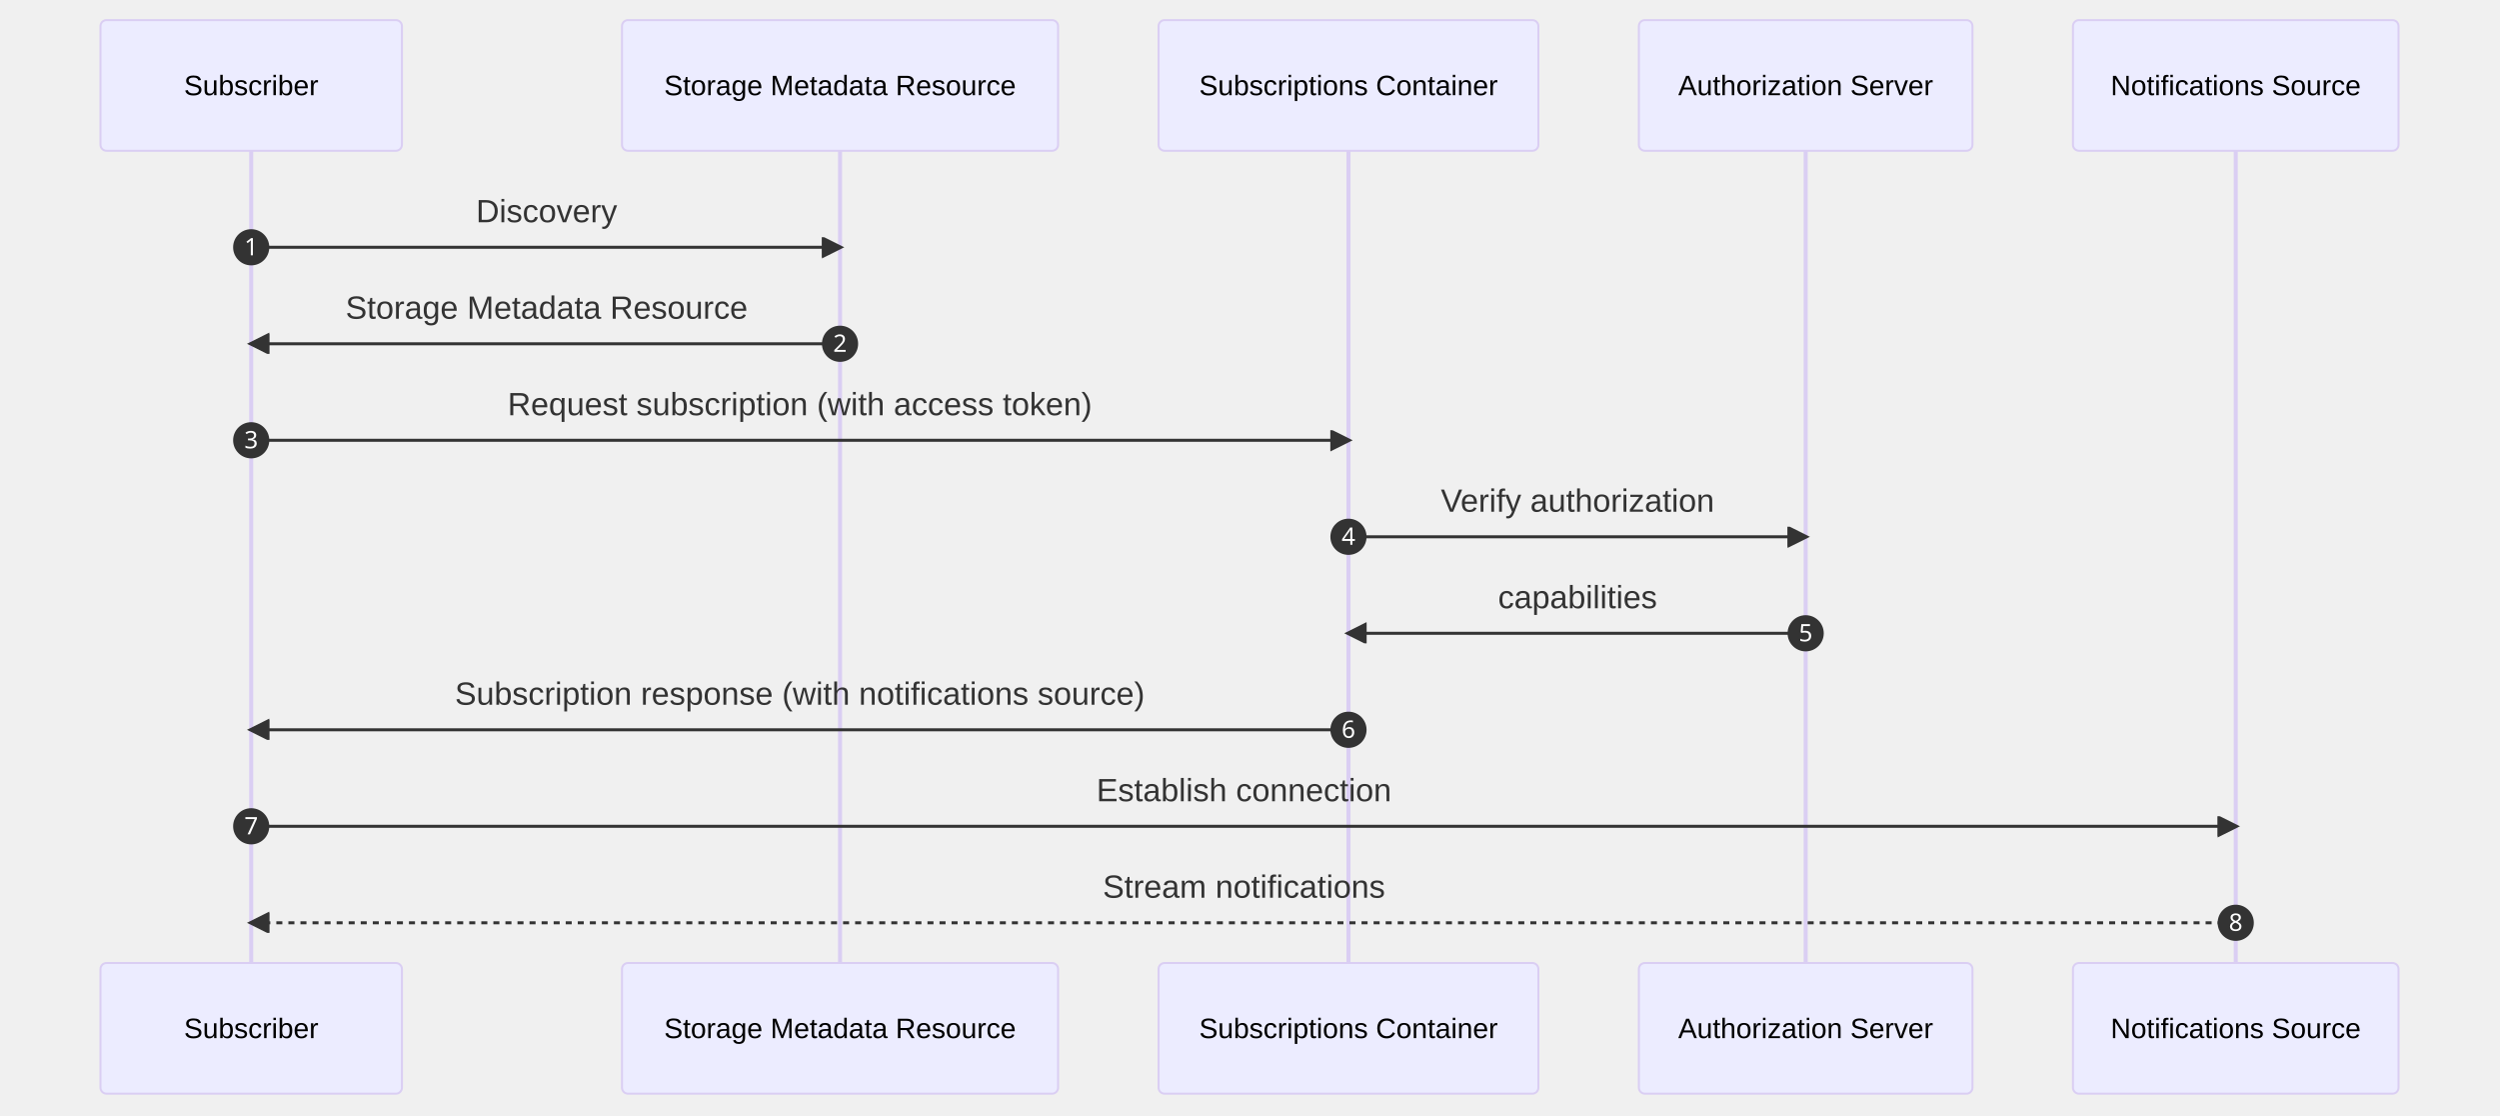
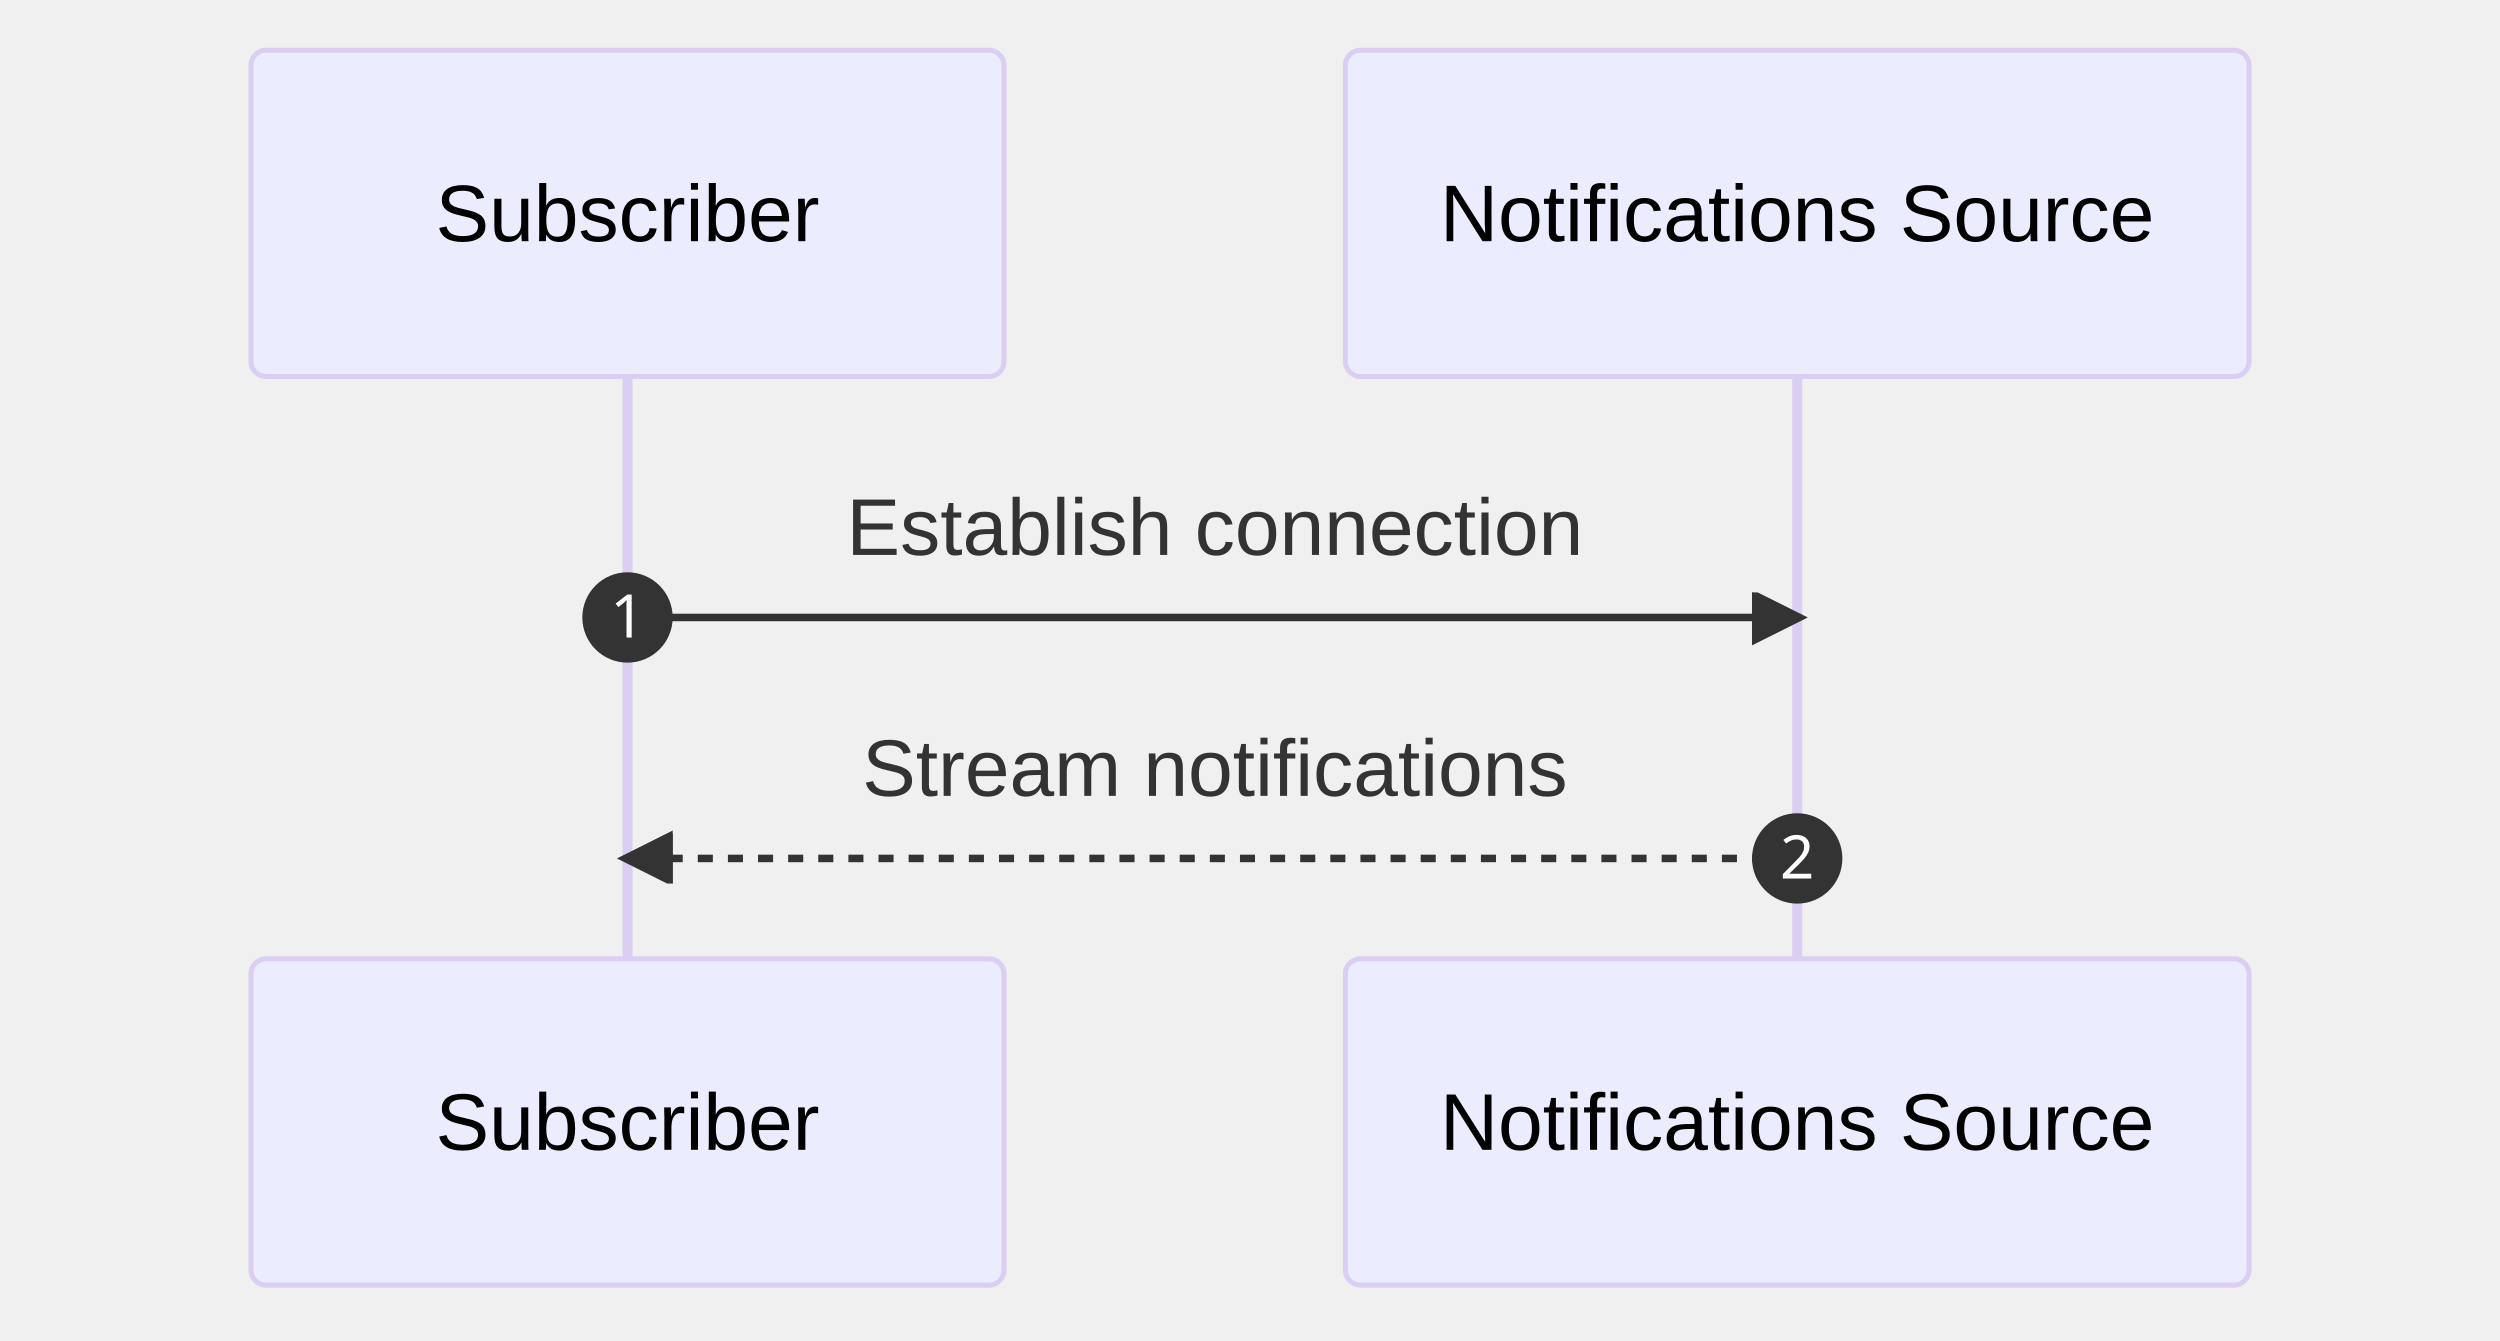
- <svg xmlns="http://www.w3.org/2000/svg" aria-labelledby="chart-title-mermaid-1667921609649 chart-desc-mermaid-1667921609649" role="img" viewBox="-50 -10 1243.5 555" style="max-width: 1243.5px; background-color: white;" width="100%" id="mermaid-1667921609649">
-   <style>#mermaid-1667921609649 {font-family:"trebuchet ms",verdana,arial,sans-serif;font-size:16px;fill:#333;}#mermaid-1667921609649 .error-icon{fill:#552222;}#mermaid-1667921609649 .error-text{fill:#552222;stroke:#552222;}#mermaid-1667921609649 .edge-thickness-normal{stroke-width:2px;}#mermaid-1667921609649 .edge-thickness-thick{stroke-width:3.5px;}#mermaid-1667921609649 .edge-pattern-solid{stroke-dasharray:0;}#mermaid-1667921609649 .edge-pattern-dashed{stroke-dasharray:3;}#mermaid-1667921609649 .edge-pattern-dotted{stroke-dasharray:2;}#mermaid-1667921609649 .marker{fill:#333333;stroke:#333333;}#mermaid-1667921609649 .marker.cross{stroke:#333333;}#mermaid-1667921609649 svg{font-family:"trebuchet ms",verdana,arial,sans-serif;font-size:16px;}#mermaid-1667921609649 .actor{stroke:hsl(259.626, 59.777%, 87.902%);fill:#ECECFF;}#mermaid-1667921609649 text.actor&gt;tspan{fill:black;stroke:none;}#mermaid-1667921609649 .actor-line{stroke:grey;}#mermaid-1667921609649 .messageLine0{stroke-width:1.5;stroke-dasharray:none;stroke:#333;}#mermaid-1667921609649 .messageLine1{stroke-width:1.5;stroke-dasharray:2,2;stroke:#333;}#mermaid-1667921609649 #arrowhead path{fill:#333;stroke:#333;}#mermaid-1667921609649 .sequenceNumber{fill:white;}#mermaid-1667921609649 #sequencenumber{fill:#333;}#mermaid-1667921609649 #crosshead path{fill:#333;stroke:#333;}#mermaid-1667921609649 .messageText{fill:#333;stroke:none;}#mermaid-1667921609649 .labelBox{stroke:hsl(259.626, 59.777%, 87.902%);fill:#ECECFF;}#mermaid-1667921609649 .labelText,#mermaid-1667921609649 .labelText&gt;tspan{fill:black;stroke:none;}#mermaid-1667921609649 .loopText,#mermaid-1667921609649 .loopText&gt;tspan{fill:black;stroke:none;}#mermaid-1667921609649 .loopLine{stroke-width:2px;stroke-dasharray:2,2;stroke:hsl(259.626, 59.777%, 87.902%);fill:hsl(259.626, 59.777%, 87.902%);}#mermaid-1667921609649 .note{stroke:#aaaa33;fill:#fff5ad;}#mermaid-1667921609649 .noteText,#mermaid-1667921609649 .noteText&gt;tspan{fill:black;stroke:none;}#mermaid-1667921609649 .activation0{fill:#f4f4f4;stroke:#666;}#mermaid-1667921609649 .activation1{fill:#f4f4f4;stroke:#666;}#mermaid-1667921609649 .activation2{fill:#f4f4f4;stroke:#666;}#mermaid-1667921609649 .actorPopupMenu{position:absolute;}#mermaid-1667921609649 .actorPopupMenuPanel{position:absolute;fill:#ECECFF;box-shadow:0px 8px 16px 0px rgba(0,0,0,0.2);filter:drop-shadow(3px 5px 2px rgb(0 0 0 / 0.4));}#mermaid-1667921609649 .actor-man line{stroke:hsl(259.626, 59.777%, 87.902%);fill:#ECECFF;}#mermaid-1667921609649 .actor-man circle,#mermaid-1667921609649 line{stroke:hsl(259.626, 59.777%, 87.902%);fill:#ECECFF;stroke-width:2px;}#mermaid-1667921609649 :root{--mermaid-font-family:"trebuchet ms",verdana,arial,sans-serif;}</style>
+ <svg xmlns="http://www.w3.org/2000/svg" aria-labelledby="chart-title-mermaid-1668695807782 chart-desc-mermaid-1668695807782" role="img" viewBox="-50 -10 498 267" style="max-width: 498px; background-color: white;" width="100%" id="mermaid-1668695807782">
+   <style>#mermaid-1668695807782 {font-family:"trebuchet ms",verdana,arial,sans-serif;font-size:16px;fill:#333;}#mermaid-1668695807782 .error-icon{fill:#552222;}#mermaid-1668695807782 .error-text{fill:#552222;stroke:#552222;}#mermaid-1668695807782 .edge-thickness-normal{stroke-width:2px;}#mermaid-1668695807782 .edge-thickness-thick{stroke-width:3.5px;}#mermaid-1668695807782 .edge-pattern-solid{stroke-dasharray:0;}#mermaid-1668695807782 .edge-pattern-dashed{stroke-dasharray:3;}#mermaid-1668695807782 .edge-pattern-dotted{stroke-dasharray:2;}#mermaid-1668695807782 .marker{fill:#333333;stroke:#333333;}#mermaid-1668695807782 .marker.cross{stroke:#333333;}#mermaid-1668695807782 svg{font-family:"trebuchet ms",verdana,arial,sans-serif;font-size:16px;}#mermaid-1668695807782 .actor{stroke:hsl(259.626, 59.777%, 87.902%);fill:#ECECFF;}#mermaid-1668695807782 text.actor&gt;tspan{fill:black;stroke:none;}#mermaid-1668695807782 .actor-line{stroke:grey;}#mermaid-1668695807782 .messageLine0{stroke-width:1.5;stroke-dasharray:none;stroke:#333;}#mermaid-1668695807782 .messageLine1{stroke-width:1.5;stroke-dasharray:2,2;stroke:#333;}#mermaid-1668695807782 #arrowhead path{fill:#333;stroke:#333;}#mermaid-1668695807782 .sequenceNumber{fill:white;}#mermaid-1668695807782 #sequencenumber{fill:#333;}#mermaid-1668695807782 #crosshead path{fill:#333;stroke:#333;}#mermaid-1668695807782 .messageText{fill:#333;stroke:none;}#mermaid-1668695807782 .labelBox{stroke:hsl(259.626, 59.777%, 87.902%);fill:#ECECFF;}#mermaid-1668695807782 .labelText,#mermaid-1668695807782 .labelText&gt;tspan{fill:black;stroke:none;}#mermaid-1668695807782 .loopText,#mermaid-1668695807782 .loopText&gt;tspan{fill:black;stroke:none;}#mermaid-1668695807782 .loopLine{stroke-width:2px;stroke-dasharray:2,2;stroke:hsl(259.626, 59.777%, 87.902%);fill:hsl(259.626, 59.777%, 87.902%);}#mermaid-1668695807782 .note{stroke:#aaaa33;fill:#fff5ad;}#mermaid-1668695807782 .noteText,#mermaid-1668695807782 .noteText&gt;tspan{fill:black;stroke:none;}#mermaid-1668695807782 .activation0{fill:#f4f4f4;stroke:#666;}#mermaid-1668695807782 .activation1{fill:#f4f4f4;stroke:#666;}#mermaid-1668695807782 .activation2{fill:#f4f4f4;stroke:#666;}#mermaid-1668695807782 .actorPopupMenu{position:absolute;}#mermaid-1668695807782 .actorPopupMenuPanel{position:absolute;fill:#ECECFF;box-shadow:0px 8px 16px 0px rgba(0,0,0,0.2);filter:drop-shadow(3px 5px 2px rgb(0 0 0 / 0.4));}#mermaid-1668695807782 .actor-man line{stroke:hsl(259.626, 59.777%, 87.902%);fill:#ECECFF;}#mermaid-1668695807782 .actor-man circle,#mermaid-1668695807782 line{stroke:hsl(259.626, 59.777%, 87.902%);fill:#ECECFF;stroke-width:2px;}#mermaid-1668695807782 :root{--mermaid-font-family:"trebuchet ms",verdana,arial,sans-serif;}</style>
  <g />
  <defs>
    <symbol height="24" width="24" id="computer">
      <path d="M2 2v13h20v-13h-20zm18 11h-16v-9h16v9zm-10.228 6l.466-1h3.524l.467 1h-4.457zm14.228 3h-24l2-6h2.104l-1.33 4h18.45l-1.297-4h2.073l2 6zm-5-10h-14v-7h14v7z" transform="scale(.5)" />
    </symbol>
  </defs>
  <defs>
    <symbol clip-rule="evenodd" fill-rule="evenodd" id="database">
      <path d="M12.258.001l.256.004.255.005.253.008.251.01.249.012.247.015.246.016.242.019.241.02.239.023.236.024.233.027.231.028.229.031.225.032.223.034.22.036.217.038.214.04.211.041.208.043.205.045.201.046.198.048.194.05.191.051.187.053.183.054.18.056.175.057.172.059.168.06.163.061.16.063.155.064.15.066.074.033.073.033.071.034.07.034.069.035.068.035.067.035.066.035.064.036.064.036.062.036.06.036.06.037.058.037.058.037.055.038.055.038.053.038.052.038.051.039.05.039.048.039.047.039.045.04.044.04.043.04.041.04.04.041.039.041.037.041.036.041.034.041.033.042.032.042.03.042.029.042.027.042.026.043.024.043.023.043.021.043.02.043.018.044.017.043.015.044.013.044.012.044.011.045.009.044.007.045.006.045.004.045.002.045.001.045v17l-.001.045-.002.045-.004.045-.006.045-.007.045-.009.044-.011.045-.012.044-.013.044-.015.044-.017.043-.018.044-.02.043-.021.043-.023.043-.024.043-.026.043-.027.042-.029.042-.03.042-.032.042-.033.042-.034.041-.036.041-.037.041-.039.041-.04.041-.041.04-.043.04-.044.04-.045.04-.047.039-.048.039-.05.039-.051.039-.052.038-.053.038-.055.038-.055.038-.058.037-.058.037-.06.037-.06.036-.062.036-.064.036-.064.036-.066.035-.067.035-.068.035-.069.035-.07.034-.071.034-.073.033-.074.033-.15.066-.155.064-.16.063-.163.061-.168.06-.172.059-.175.057-.18.056-.183.054-.187.053-.191.051-.194.05-.198.048-.201.046-.205.045-.208.043-.211.041-.214.04-.217.038-.22.036-.223.034-.225.032-.229.031-.231.028-.233.027-.236.024-.239.023-.241.02-.242.019-.246.016-.247.015-.249.012-.251.01-.253.008-.255.005-.256.004-.258.001-.258-.001-.256-.004-.255-.005-.253-.008-.251-.01-.249-.012-.247-.015-.245-.016-.243-.019-.241-.02-.238-.023-.236-.024-.234-.027-.231-.028-.228-.031-.226-.032-.223-.034-.22-.036-.217-.038-.214-.04-.211-.041-.208-.043-.204-.045-.201-.046-.198-.048-.195-.05-.19-.051-.187-.053-.184-.054-.179-.056-.176-.057-.172-.059-.167-.06-.164-.061-.159-.063-.155-.064-.151-.066-.074-.033-.072-.033-.072-.034-.07-.034-.069-.035-.068-.035-.067-.035-.066-.035-.064-.036-.063-.036-.062-.036-.061-.036-.06-.037-.058-.037-.057-.037-.056-.038-.055-.038-.053-.038-.052-.038-.051-.039-.049-.039-.049-.039-.046-.039-.046-.04-.044-.04-.043-.04-.041-.04-.04-.041-.039-.041-.037-.041-.036-.041-.034-.041-.033-.042-.032-.042-.03-.042-.029-.042-.027-.042-.026-.043-.024-.043-.023-.043-.021-.043-.02-.043-.018-.044-.017-.043-.015-.044-.013-.044-.012-.044-.011-.045-.009-.044-.007-.045-.006-.045-.004-.045-.002-.045-.001-.045v-17l.001-.045.002-.045.004-.045.006-.045.007-.045.009-.044.011-.045.012-.044.013-.044.015-.044.017-.043.018-.044.02-.043.021-.043.023-.043.024-.043.026-.043.027-.042.029-.042.03-.042.032-.042.033-.042.034-.041.036-.041.037-.041.039-.041.04-.041.041-.04.043-.04.044-.04.046-.04.046-.039.049-.039.049-.039.051-.039.052-.038.053-.038.055-.038.056-.038.057-.037.058-.037.06-.037.061-.036.062-.036.063-.036.064-.036.066-.035.067-.035.068-.035.069-.035.07-.034.072-.034.072-.033.074-.033.151-.066.155-.064.159-.063.164-.061.167-.06.172-.059.176-.057.179-.056.184-.054.187-.053.19-.051.195-.05.198-.048.201-.046.204-.045.208-.043.211-.041.214-.04.217-.038.22-.036.223-.034.226-.032.228-.031.231-.028.234-.027.236-.024.238-.023.241-.02.243-.019.245-.016.247-.015.249-.012.251-.01.253-.008.255-.005.256-.004.258-.001.258.001zm-9.258 20.499v.01l.001.021.003.021.004.022.005.021.006.022.007.022.009.023.01.022.011.023.012.023.013.023.015.023.016.024.017.023.018.024.019.024.021.024.022.025.023.024.024.025.052.049.056.05.061.051.066.051.07.051.075.051.079.052.084.052.088.052.092.052.097.052.102.051.105.052.11.052.114.051.119.051.123.051.127.05.131.05.135.05.139.048.144.049.147.047.152.047.155.047.16.045.163.045.167.043.171.043.176.041.178.041.183.039.187.039.19.037.194.035.197.035.202.033.204.031.209.03.212.029.216.027.219.025.222.024.226.021.23.02.233.018.236.016.24.015.243.012.246.01.249.008.253.005.256.004.259.001.26-.001.257-.004.254-.005.25-.008.247-.011.244-.012.241-.014.237-.016.233-.018.231-.021.226-.021.224-.024.22-.026.216-.027.212-.028.21-.031.205-.031.202-.034.198-.034.194-.036.191-.037.187-.039.183-.04.179-.04.175-.042.172-.043.168-.044.163-.045.16-.046.155-.046.152-.047.148-.048.143-.049.139-.049.136-.05.131-.05.126-.05.123-.051.118-.052.114-.051.11-.052.106-.052.101-.052.096-.052.092-.052.088-.053.083-.051.079-.052.074-.052.07-.051.065-.051.06-.051.056-.05.051-.05.023-.024.023-.025.021-.024.02-.024.019-.024.018-.024.017-.024.015-.023.014-.024.013-.023.012-.023.01-.023.01-.022.008-.022.006-.022.006-.022.004-.022.004-.021.001-.021.001-.021v-4.127l-.077.055-.08.053-.083.054-.085.053-.087.052-.09.052-.093.051-.095.05-.097.05-.1.049-.102.049-.105.048-.106.047-.109.047-.111.046-.114.045-.115.045-.118.044-.12.043-.122.042-.124.042-.126.041-.128.04-.13.04-.132.038-.134.038-.135.037-.138.037-.139.035-.142.035-.143.034-.144.033-.147.032-.148.031-.15.03-.151.03-.153.029-.154.027-.156.027-.158.026-.159.025-.161.024-.162.023-.163.022-.165.021-.166.02-.167.019-.169.018-.169.017-.171.016-.173.015-.173.014-.175.013-.175.012-.177.011-.178.01-.179.008-.179.008-.181.006-.182.005-.182.004-.184.003-.184.002h-.37l-.184-.002-.184-.003-.182-.004-.182-.005-.181-.006-.179-.008-.179-.008-.178-.01-.176-.011-.176-.012-.175-.013-.173-.014-.172-.015-.171-.016-.17-.017-.169-.018-.167-.019-.166-.02-.165-.021-.163-.022-.162-.023-.161-.024-.159-.025-.157-.026-.156-.027-.155-.027-.153-.029-.151-.03-.15-.03-.148-.031-.146-.032-.145-.033-.143-.034-.141-.035-.14-.035-.137-.037-.136-.037-.134-.038-.132-.038-.13-.04-.128-.04-.126-.041-.124-.042-.122-.042-.12-.044-.117-.043-.116-.045-.113-.045-.112-.046-.109-.047-.106-.047-.105-.048-.102-.049-.1-.049-.097-.05-.095-.05-.093-.052-.09-.051-.087-.052-.085-.053-.083-.054-.08-.054-.077-.054v4.127zm0-5.654v.011l.001.021.003.021.004.021.005.022.006.022.007.022.009.022.01.022.011.023.012.023.013.023.015.024.016.023.017.024.018.024.019.024.021.024.022.024.023.025.024.024.052.05.056.05.061.05.066.051.07.051.075.052.079.051.084.052.088.052.092.052.097.052.102.052.105.052.11.051.114.051.119.052.123.05.127.051.131.05.135.049.139.049.144.048.147.048.152.047.155.046.16.045.163.045.167.044.171.042.176.042.178.04.183.04.187.038.19.037.194.036.197.034.202.033.204.032.209.03.212.028.216.027.219.025.222.024.226.022.23.02.233.018.236.016.24.014.243.012.246.01.249.008.253.006.256.003.259.001.26-.001.257-.003.254-.006.25-.008.247-.01.244-.012.241-.015.237-.016.233-.018.231-.02.226-.022.224-.024.22-.025.216-.027.212-.029.21-.03.205-.032.202-.033.198-.035.194-.036.191-.037.187-.039.183-.039.179-.041.175-.042.172-.043.168-.044.163-.045.16-.045.155-.047.152-.047.148-.048.143-.048.139-.05.136-.049.131-.05.126-.051.123-.051.118-.051.114-.052.11-.052.106-.052.101-.052.096-.052.092-.052.088-.052.083-.052.079-.052.074-.051.07-.052.065-.051.06-.05.056-.051.051-.049.023-.025.023-.024.021-.025.02-.024.019-.024.018-.024.017-.024.015-.023.014-.023.013-.024.012-.022.01-.023.01-.023.008-.022.006-.022.006-.022.004-.021.004-.022.001-.021.001-.021v-4.139l-.077.054-.08.054-.083.054-.085.052-.087.053-.09.051-.093.051-.095.051-.097.05-.1.049-.102.049-.105.048-.106.047-.109.047-.111.046-.114.045-.115.044-.118.044-.12.044-.122.042-.124.042-.126.041-.128.04-.13.039-.132.039-.134.038-.135.037-.138.036-.139.036-.142.035-.143.033-.144.033-.147.033-.148.031-.15.03-.151.03-.153.028-.154.028-.156.027-.158.026-.159.025-.161.024-.162.023-.163.022-.165.021-.166.02-.167.019-.169.018-.169.017-.171.016-.173.015-.173.014-.175.013-.175.012-.177.011-.178.009-.179.009-.179.007-.181.007-.182.005-.182.004-.184.003-.184.002h-.37l-.184-.002-.184-.003-.182-.004-.182-.005-.181-.007-.179-.007-.179-.009-.178-.009-.176-.011-.176-.012-.175-.013-.173-.014-.172-.015-.171-.016-.17-.017-.169-.018-.167-.019-.166-.02-.165-.021-.163-.022-.162-.023-.161-.024-.159-.025-.157-.026-.156-.027-.155-.028-.153-.028-.151-.03-.15-.03-.148-.031-.146-.033-.145-.033-.143-.033-.141-.035-.14-.036-.137-.036-.136-.037-.134-.038-.132-.039-.13-.039-.128-.04-.126-.041-.124-.042-.122-.043-.12-.043-.117-.044-.116-.044-.113-.046-.112-.046-.109-.046-.106-.047-.105-.048-.102-.049-.1-.049-.097-.05-.095-.051-.093-.051-.09-.051-.087-.053-.085-.052-.083-.054-.08-.054-.077-.054v4.139zm0-5.666v.011l.001.02.003.022.004.021.005.022.006.021.007.022.009.023.01.022.011.023.012.023.013.023.015.023.016.024.017.024.018.023.019.024.021.025.022.024.023.024.024.025.052.05.056.05.061.05.066.051.07.051.075.052.079.051.084.052.088.052.092.052.097.052.102.052.105.051.11.052.114.051.119.051.123.051.127.05.131.05.135.05.139.049.144.048.147.048.152.047.155.046.16.045.163.045.167.043.171.043.176.042.178.04.183.04.187.038.19.037.194.036.197.034.202.033.204.032.209.03.212.028.216.027.219.025.222.024.226.021.23.02.233.018.236.017.24.014.243.012.246.01.249.008.253.006.256.003.259.001.26-.001.257-.003.254-.006.25-.008.247-.01.244-.013.241-.014.237-.016.233-.018.231-.02.226-.022.224-.024.22-.025.216-.027.212-.029.21-.03.205-.032.202-.033.198-.035.194-.036.191-.037.187-.039.183-.039.179-.041.175-.042.172-.043.168-.044.163-.045.16-.045.155-.047.152-.047.148-.048.143-.049.139-.049.136-.049.131-.051.126-.05.123-.051.118-.052.114-.051.11-.052.106-.052.101-.052.096-.052.092-.052.088-.052.083-.052.079-.052.074-.052.07-.051.065-.051.06-.051.056-.05.051-.049.023-.025.023-.025.021-.024.02-.024.019-.024.018-.024.017-.024.015-.023.014-.024.013-.023.012-.023.01-.022.01-.023.008-.022.006-.022.006-.022.004-.022.004-.021.001-.021.001-.021v-4.153l-.077.054-.08.054-.083.053-.085.053-.087.053-.09.051-.093.051-.095.051-.097.05-.1.049-.102.048-.105.048-.106.048-.109.046-.111.046-.114.046-.115.044-.118.044-.12.043-.122.043-.124.042-.126.041-.128.04-.13.039-.132.039-.134.038-.135.037-.138.036-.139.036-.142.034-.143.034-.144.033-.147.032-.148.032-.15.03-.151.03-.153.028-.154.028-.156.027-.158.026-.159.024-.161.024-.162.023-.163.023-.165.021-.166.02-.167.019-.169.018-.169.017-.171.016-.173.015-.173.014-.175.013-.175.012-.177.01-.178.01-.179.009-.179.007-.181.006-.182.006-.182.004-.184.003-.184.001-.185.001-.185-.001-.184-.001-.184-.003-.182-.004-.182-.006-.181-.006-.179-.007-.179-.009-.178-.01-.176-.01-.176-.012-.175-.013-.173-.014-.172-.015-.171-.016-.17-.017-.169-.018-.167-.019-.166-.02-.165-.021-.163-.023-.162-.023-.161-.024-.159-.024-.157-.026-.156-.027-.155-.028-.153-.028-.151-.03-.15-.03-.148-.032-.146-.032-.145-.033-.143-.034-.141-.034-.14-.036-.137-.036-.136-.037-.134-.038-.132-.039-.13-.039-.128-.041-.126-.041-.124-.041-.122-.043-.12-.043-.117-.044-.116-.044-.113-.046-.112-.046-.109-.046-.106-.048-.105-.048-.102-.048-.1-.05-.097-.049-.095-.051-.093-.051-.09-.052-.087-.052-.085-.053-.083-.053-.08-.054-.077-.054v4.153zm8.74-8.179l-.257.004-.254.005-.25.008-.247.011-.244.012-.241.014-.237.016-.233.018-.231.021-.226.022-.224.023-.22.026-.216.027-.212.028-.21.031-.205.032-.202.033-.198.034-.194.036-.191.038-.187.038-.183.04-.179.041-.175.042-.172.043-.168.043-.163.045-.16.046-.155.046-.152.048-.148.048-.143.048-.139.049-.136.05-.131.05-.126.051-.123.051-.118.051-.114.052-.11.052-.106.052-.101.052-.096.052-.092.052-.088.052-.083.052-.079.052-.074.051-.07.052-.065.051-.06.05-.056.05-.051.05-.023.025-.023.024-.021.024-.02.025-.019.024-.018.024-.017.023-.015.024-.014.023-.013.023-.012.023-.01.023-.01.022-.008.022-.006.023-.006.021-.004.022-.004.021-.001.021-.001.021.001.021.001.021.004.021.004.022.006.021.006.023.008.022.01.022.01.023.012.023.013.023.014.023.015.024.017.023.018.024.019.024.02.025.021.024.023.024.023.025.051.05.056.05.06.05.065.051.07.052.074.051.079.052.083.052.088.052.092.052.096.052.101.052.106.052.11.052.114.052.118.051.123.051.126.051.131.05.136.05.139.049.143.048.148.048.152.048.155.046.16.046.163.045.168.043.172.043.175.042.179.041.183.04.187.038.191.038.194.036.198.034.202.033.205.032.21.031.212.028.216.027.22.026.224.023.226.022.231.021.233.018.237.016.241.014.244.012.247.011.25.008.254.005.257.004.26.001.26-.001.257-.004.254-.005.25-.008.247-.011.244-.012.241-.014.237-.016.233-.018.231-.021.226-.022.224-.023.22-.026.216-.027.212-.028.21-.031.205-.032.202-.033.198-.034.194-.036.191-.038.187-.038.183-.04.179-.041.175-.042.172-.043.168-.043.163-.045.16-.046.155-.046.152-.048.148-.048.143-.048.139-.049.136-.05.131-.05.126-.051.123-.051.118-.051.114-.052.11-.052.106-.052.101-.052.096-.052.092-.052.088-.052.083-.052.079-.052.074-.051.07-.052.065-.051.06-.05.056-.05.051-.05.023-.025.023-.024.021-.024.02-.025.019-.024.018-.024.017-.023.015-.024.014-.023.013-.023.012-.023.01-.023.01-.022.008-.022.006-.023.006-.021.004-.022.004-.021.001-.021.001-.021-.001-.021-.001-.021-.004-.021-.004-.022-.006-.021-.006-.023-.008-.022-.01-.022-.01-.023-.012-.023-.013-.023-.014-.023-.015-.024-.017-.023-.018-.024-.019-.024-.02-.025-.021-.024-.023-.024-.023-.025-.051-.05-.056-.05-.06-.05-.065-.051-.07-.052-.074-.051-.079-.052-.083-.052-.088-.052-.092-.052-.096-.052-.101-.052-.106-.052-.11-.052-.114-.052-.118-.051-.123-.051-.126-.051-.131-.05-.136-.05-.139-.049-.143-.048-.148-.048-.152-.048-.155-.046-.16-.046-.163-.045-.168-.043-.172-.043-.175-.042-.179-.041-.183-.04-.187-.038-.191-.038-.194-.036-.198-.034-.202-.033-.205-.032-.21-.031-.212-.028-.216-.027-.22-.026-.224-.023-.226-.022-.231-.021-.233-.018-.237-.016-.241-.014-.244-.012-.247-.011-.25-.008-.254-.005-.257-.004-.26-.001-.26.001z" transform="scale(.5)" />
    </symbol>
  </defs>
  <defs>
    <symbol height="24" width="24" id="clock">
      <path d="M12 2c5.514 0 10 4.486 10 10s-4.486 10-10 10-10-4.486-10-10 4.486-10 10-10zm0-2c-6.627 0-12 5.373-12 12s5.373 12 12 12 12-5.373 12-12-5.373-12-12-12zm5.848 12.459c.202.038.202.333.001.372-1.907.361-6.045 1.111-6.547 1.111-.719 0-1.301-.582-1.301-1.301 0-.512.77-5.447 1.125-7.445.034-.192.312-.181.343.014l.985 6.238 5.394 1.011z" transform="scale(.5)" />
    </symbol>
  </defs>
  <g>
-     <line stroke="#999" stroke-width="0.5px" class="200" y2="489" x2="75" y1="5" x1="75" id="actor0" />
+     <line stroke="#999" stroke-width="0.5px" class="200" y2="201" x2="75" y1="5" x1="75" id="actor0" />
    <g id="root-0">
      <rect class="actor" ry="3" rx="3" height="65" width="150" stroke="#666" fill="#eaeaea" y="0" x="0" />
-       <text style="text-anchor: middle; font-size: 14px; font-weight: 400;" class="actor" alignment-baseline="central" dominant-baseline="central" y="32.5" x="75">
+       <text style="text-anchor: middle; font-size: 16px; font-weight: 400;" class="actor" alignment-baseline="central" dominant-baseline="central" y="32.5" x="75">
        <tspan dy="0" x="75">Subscriber</tspan>
      </text>
    </g>
  </g>
  <g>
-     <line stroke="#999" stroke-width="0.5px" class="200" y2="489" x2="368" y1="5" x1="368" id="actor1" />
+     <line stroke="#999" stroke-width="0.5px" class="200" y2="201" x2="308" y1="5" x1="308" id="actor1" />
    <g id="root-1">
-       <rect class="actor" ry="3" rx="3" height="65" width="217" stroke="#666" fill="#eaeaea" y="0" x="259.5" />
-       <text style="text-anchor: middle; font-size: 14px; font-weight: 400;" class="actor" alignment-baseline="central" dominant-baseline="central" y="32.5" x="368">
-         <tspan dy="0" x="368">Storage Metadata Resource</tspan>
-       </text>
-     </g>
-   </g>
-   <g>
-     <line stroke="#999" stroke-width="0.5px" class="200" y2="489" x2="621" y1="5" x1="621" id="actor2" />
-     <g id="root-2">
-       <rect class="actor" ry="3" rx="3" height="65" width="189" stroke="#666" fill="#eaeaea" y="0" x="526.5" />
-       <text style="text-anchor: middle; font-size: 14px; font-weight: 400;" class="actor" alignment-baseline="central" dominant-baseline="central" y="32.5" x="621">
-         <tspan dy="0" x="621">Subscriptions Container</tspan>
-       </text>
-     </g>
-   </g>
-   <g>
-     <line stroke="#999" stroke-width="0.5px" class="200" y2="489" x2="848.5" y1="5" x1="848.5" id="actor3" />
-     <g id="root-3">
-       <rect class="actor" ry="3" rx="3" height="65" width="166" stroke="#666" fill="#eaeaea" y="0" x="765.5" />
-       <text style="text-anchor: middle; font-size: 14px; font-weight: 400;" class="actor" alignment-baseline="central" dominant-baseline="central" y="32.5" x="848.5">
-         <tspan dy="0" x="848.5">Authorization Server</tspan>
-       </text>
-     </g>
-   </g>
-   <g>
-     <line stroke="#999" stroke-width="0.5px" class="200" y2="489" x2="1062.5" y1="5" x1="1062.5" id="actor4" />
-     <g id="root-4">
-       <rect class="actor" ry="3" rx="3" height="65" width="162" stroke="#666" fill="#eaeaea" y="0" x="981.5" />
-       <text style="text-anchor: middle; font-size: 14px; font-weight: 400;" class="actor" alignment-baseline="central" dominant-baseline="central" y="32.5" x="1062.5">
-         <tspan dy="0" x="1062.5">Notifications Source</tspan>
+       <rect class="actor" ry="3" rx="3" height="65" width="180" stroke="#666" fill="#eaeaea" y="0" x="218" />
+       <text style="text-anchor: middle; font-size: 16px; font-weight: 400;" class="actor" alignment-baseline="central" dominant-baseline="central" y="32.5" x="308">
+         <tspan dy="0" x="308">Notifications Source</tspan>
      </text>
    </g>
  </g>
  <defs>
    <marker orient="auto" markerHeight="12" markerWidth="12" markerUnits="userSpaceOnUse" refY="5" refX="9" id="arrowhead">
      <path d="M 0 0 L 10 5 L 0 10 z" />
    </marker>
  </defs>
  <defs>
    <marker refY="4" refX="16" orient="auto" markerHeight="8" markerWidth="15" id="crosshead">
      <path style="stroke-dasharray: 0, 0;" d="M 9,2 V 6 L16,4 Z" stroke-width="1px" stroke="#000000" fill="black" />
      <path style="stroke-dasharray: 0, 0;" d="M 0,1 L 6,7 M 6,1 L 0,7" stroke-width="1px" stroke="#000000" fill="none" />
    </marker>
  </defs>
  <defs>
    <marker orient="auto" markerHeight="28" markerWidth="20" refY="7" refX="18" id="filled-head">
      <path d="M 18,7 L9,13 L14,7 L9,1 Z" />
    </marker>
  </defs>
  <defs>
    <marker orient="auto" markerHeight="40" markerWidth="60" refY="15" refX="15" id="sequencenumber">
      <circle r="6" cy="15" cx="15" />
    </marker>
  </defs>
-   <text style="font-size: 16px; font-weight: 400;" dy="1em" class="messageText" alignment-baseline="middle" dominant-baseline="middle" text-anchor="middle" y="80" x="222">Discovery</text>
-   <line style="fill: none;" marker-start="url(#sequencenumber)" marker-end="url(#arrowhead)" stroke="none" stroke-width="2" class="messageLine0" y2="113" x2="368" y1="113" x1="75" />
+   <text style="font-size: 16px; font-weight: 400;" dy="1em" class="messageText" alignment-baseline="middle" dominant-baseline="middle" text-anchor="middle" y="80" x="192">Establish connection</text>
+   <line style="fill: none;" marker-start="url(#sequencenumber)" marker-end="url(#arrowhead)" stroke="none" stroke-width="2" class="messageLine0" y2="113" x2="308" y1="113" x1="75" />
  <text class="sequenceNumber" text-anchor="middle" font-size="12px" font-family="sans-serif" y="117" x="75">1</text>
-   <text style="font-size: 16px; font-weight: 400;" dy="1em" class="messageText" alignment-baseline="middle" dominant-baseline="middle" text-anchor="middle" y="128" x="222">Storage Metadata Resource</text>
-   <line style="fill: none;" marker-start="url(#sequencenumber)" marker-end="url(#arrowhead)" stroke="none" stroke-width="2" class="messageLine0" y2="161" x2="75" y1="161" x1="368" />
-   <text class="sequenceNumber" text-anchor="middle" font-size="12px" font-family="sans-serif" y="165" x="368">2</text>
-   <text style="font-size: 16px; font-weight: 400;" dy="1em" class="messageText" alignment-baseline="middle" dominant-baseline="middle" text-anchor="middle" y="176" x="348">Request subscription (with access token)</text>
-   <line style="fill: none;" marker-start="url(#sequencenumber)" marker-end="url(#arrowhead)" stroke="none" stroke-width="2" class="messageLine0" y2="209" x2="621" y1="209" x1="75" />
-   <text class="sequenceNumber" text-anchor="middle" font-size="12px" font-family="sans-serif" y="213" x="75">3</text>
-   <text style="font-size: 16px; font-weight: 400;" dy="1em" class="messageText" alignment-baseline="middle" dominant-baseline="middle" text-anchor="middle" y="224" x="735">Verify authorization</text>
-   <line style="fill: none;" marker-start="url(#sequencenumber)" marker-end="url(#arrowhead)" stroke="none" stroke-width="2" class="messageLine0" y2="257" x2="848.5" y1="257" x1="621" />
-   <text class="sequenceNumber" text-anchor="middle" font-size="12px" font-family="sans-serif" y="261" x="621">4</text>
-   <text style="font-size: 16px; font-weight: 400;" dy="1em" class="messageText" alignment-baseline="middle" dominant-baseline="middle" text-anchor="middle" y="272" x="735">capabilities</text>
-   <line style="fill: none;" marker-start="url(#sequencenumber)" marker-end="url(#arrowhead)" stroke="none" stroke-width="2" class="messageLine0" y2="305" x2="621" y1="305" x1="848.5" />
-   <text class="sequenceNumber" text-anchor="middle" font-size="12px" font-family="sans-serif" y="309" x="848.5">5</text>
-   <text style="font-size: 16px; font-weight: 400;" dy="1em" class="messageText" alignment-baseline="middle" dominant-baseline="middle" text-anchor="middle" y="320" x="348">Subscription response (with notifications source)</text>
-   <line style="fill: none;" marker-start="url(#sequencenumber)" marker-end="url(#arrowhead)" stroke="none" stroke-width="2" class="messageLine0" y2="353" x2="75" y1="353" x1="621" />
-   <text class="sequenceNumber" text-anchor="middle" font-size="12px" font-family="sans-serif" y="357" x="621">6</text>
-   <text style="font-size: 16px; font-weight: 400;" dy="1em" class="messageText" alignment-baseline="middle" dominant-baseline="middle" text-anchor="middle" y="368" x="569">Establish connection</text>
-   <line style="fill: none;" marker-start="url(#sequencenumber)" marker-end="url(#arrowhead)" stroke="none" stroke-width="2" class="messageLine0" y2="401" x2="1062.5" y1="401" x1="75" />
-   <text class="sequenceNumber" text-anchor="middle" font-size="12px" font-family="sans-serif" y="405" x="75">7</text>
-   <text style="font-size: 16px; font-weight: 400;" dy="1em" class="messageText" alignment-baseline="middle" dominant-baseline="middle" text-anchor="middle" y="416" x="569">Stream notifications</text>
-   <line style="stroke-dasharray: 3, 3; fill: none;" marker-start="url(#sequencenumber)" marker-end="url(#arrowhead)" stroke="none" stroke-width="2" class="messageLine1" y2="449" x2="75" y1="449" x1="1062.5" />
-   <text class="sequenceNumber" text-anchor="middle" font-size="12px" font-family="sans-serif" y="453" x="1062.5">8</text>
+   <text style="font-size: 16px; font-weight: 400;" dy="1em" class="messageText" alignment-baseline="middle" dominant-baseline="middle" text-anchor="middle" y="128" x="192">Stream notifications</text>
+   <line style="stroke-dasharray: 3, 3; fill: none;" marker-start="url(#sequencenumber)" marker-end="url(#arrowhead)" stroke="none" stroke-width="2" class="messageLine1" y2="161" x2="75" y1="161" x1="308" />
+   <text class="sequenceNumber" text-anchor="middle" font-size="12px" font-family="sans-serif" y="165" x="308">2</text>
  <g>
-     <rect class="actor" ry="3" rx="3" height="65" width="150" stroke="#666" fill="#eaeaea" y="469" x="0" />
-     <text style="text-anchor: middle; font-size: 14px; font-weight: 400;" class="actor" alignment-baseline="central" dominant-baseline="central" y="501.5" x="75">
+     <rect class="actor" ry="3" rx="3" height="65" width="150" stroke="#666" fill="#eaeaea" y="181" x="0" />
+     <text style="text-anchor: middle; font-size: 16px; font-weight: 400;" class="actor" alignment-baseline="central" dominant-baseline="central" y="213.5" x="75">
      <tspan dy="0" x="75">Subscriber</tspan>
    </text>
  </g>
  <g>
-     <rect class="actor" ry="3" rx="3" height="65" width="217" stroke="#666" fill="#eaeaea" y="469" x="259.5" />
-     <text style="text-anchor: middle; font-size: 14px; font-weight: 400;" class="actor" alignment-baseline="central" dominant-baseline="central" y="501.5" x="368">
-       <tspan dy="0" x="368">Storage Metadata Resource</tspan>
-     </text>
-   </g>
-   <g>
-     <rect class="actor" ry="3" rx="3" height="65" width="189" stroke="#666" fill="#eaeaea" y="469" x="526.5" />
-     <text style="text-anchor: middle; font-size: 14px; font-weight: 400;" class="actor" alignment-baseline="central" dominant-baseline="central" y="501.5" x="621">
-       <tspan dy="0" x="621">Subscriptions Container</tspan>
-     </text>
-   </g>
-   <g>
-     <rect class="actor" ry="3" rx="3" height="65" width="166" stroke="#666" fill="#eaeaea" y="469" x="765.5" />
-     <text style="text-anchor: middle; font-size: 14px; font-weight: 400;" class="actor" alignment-baseline="central" dominant-baseline="central" y="501.5" x="848.5">
-       <tspan dy="0" x="848.5">Authorization Server</tspan>
-     </text>
-   </g>
-   <g>
-     <rect class="actor" ry="3" rx="3" height="65" width="162" stroke="#666" fill="#eaeaea" y="469" x="981.5" />
-     <text style="text-anchor: middle; font-size: 14px; font-weight: 400;" class="actor" alignment-baseline="central" dominant-baseline="central" y="501.5" x="1062.5">
-       <tspan dy="0" x="1062.5">Notifications Source</tspan>
+     <rect class="actor" ry="3" rx="3" height="65" width="180" stroke="#666" fill="#eaeaea" y="181" x="218" />
+     <text style="text-anchor: middle; font-size: 16px; font-weight: 400;" class="actor" alignment-baseline="central" dominant-baseline="central" y="213.5" x="308">
+       <tspan dy="0" x="308">Notifications Source</tspan>
    </text>
  </g>
</svg>
